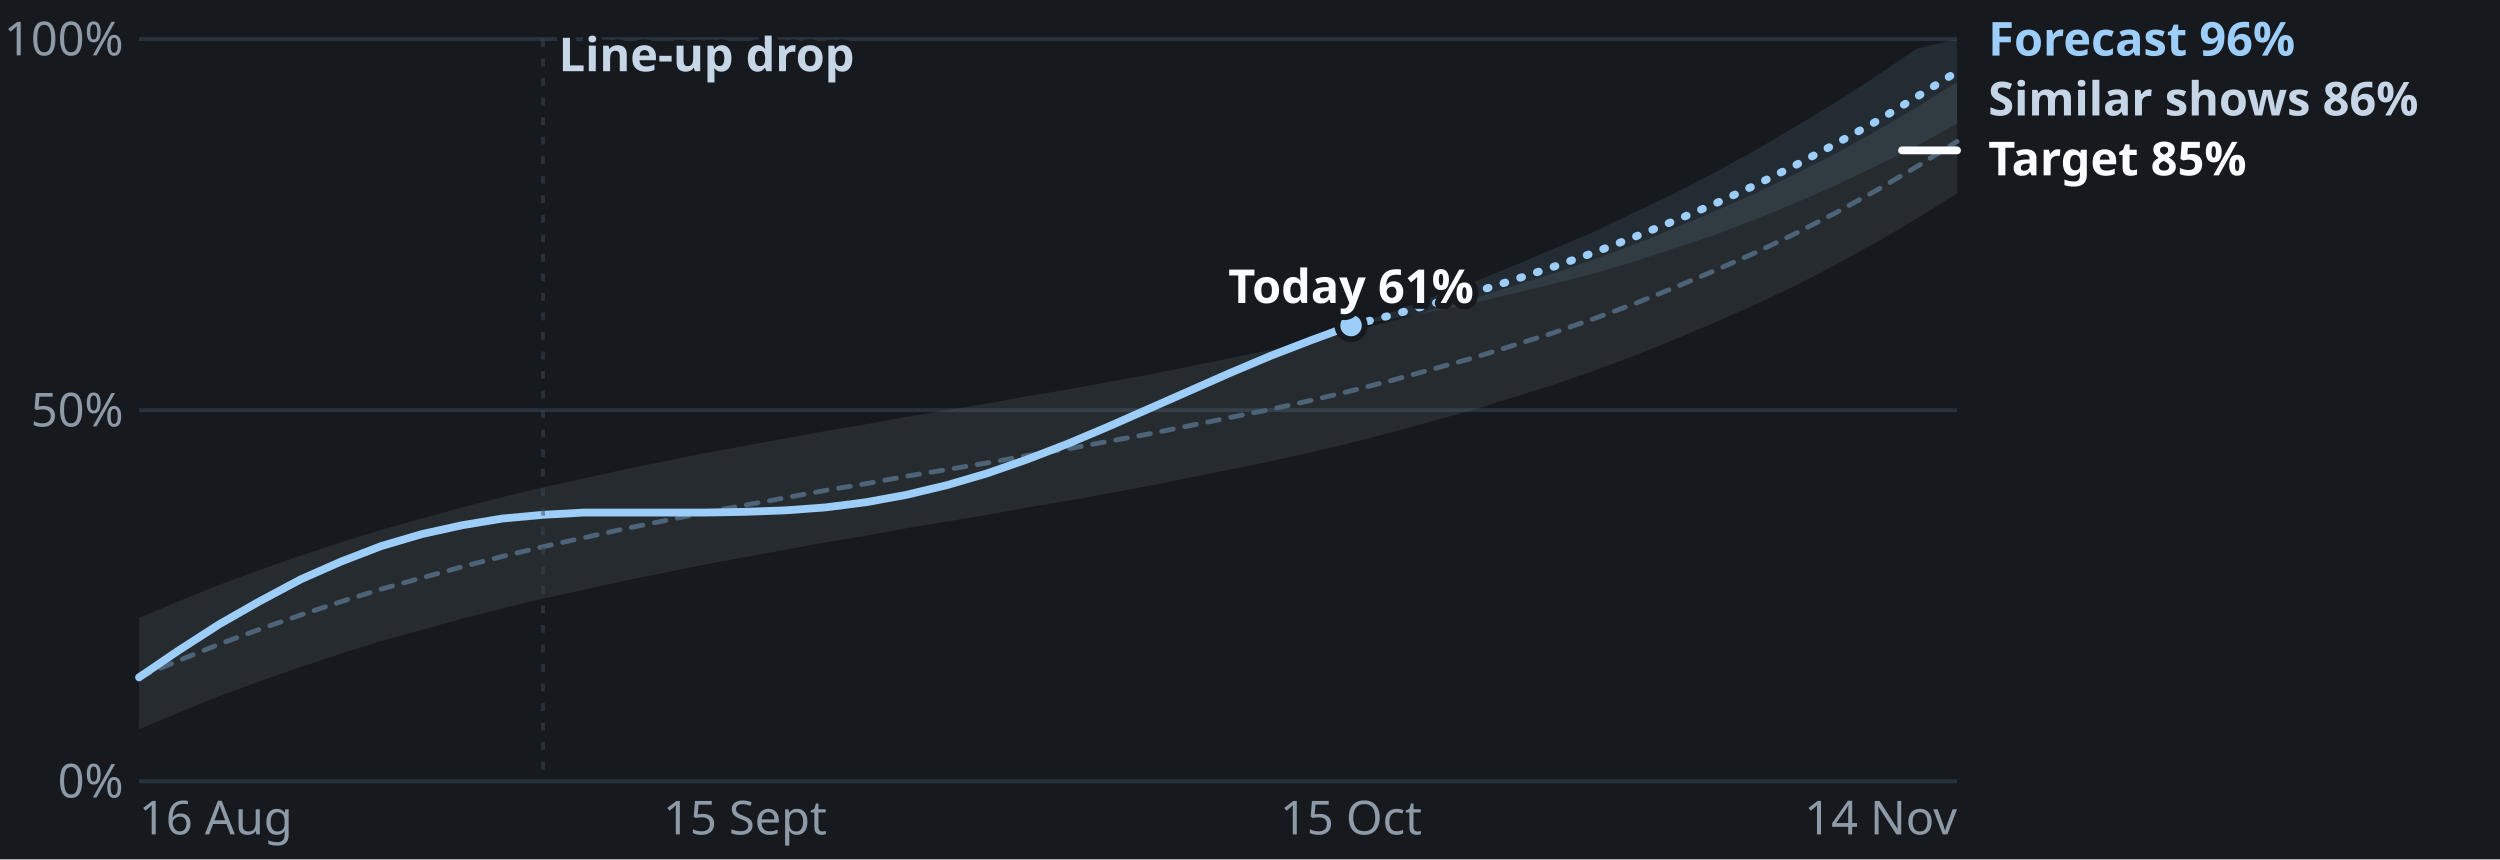
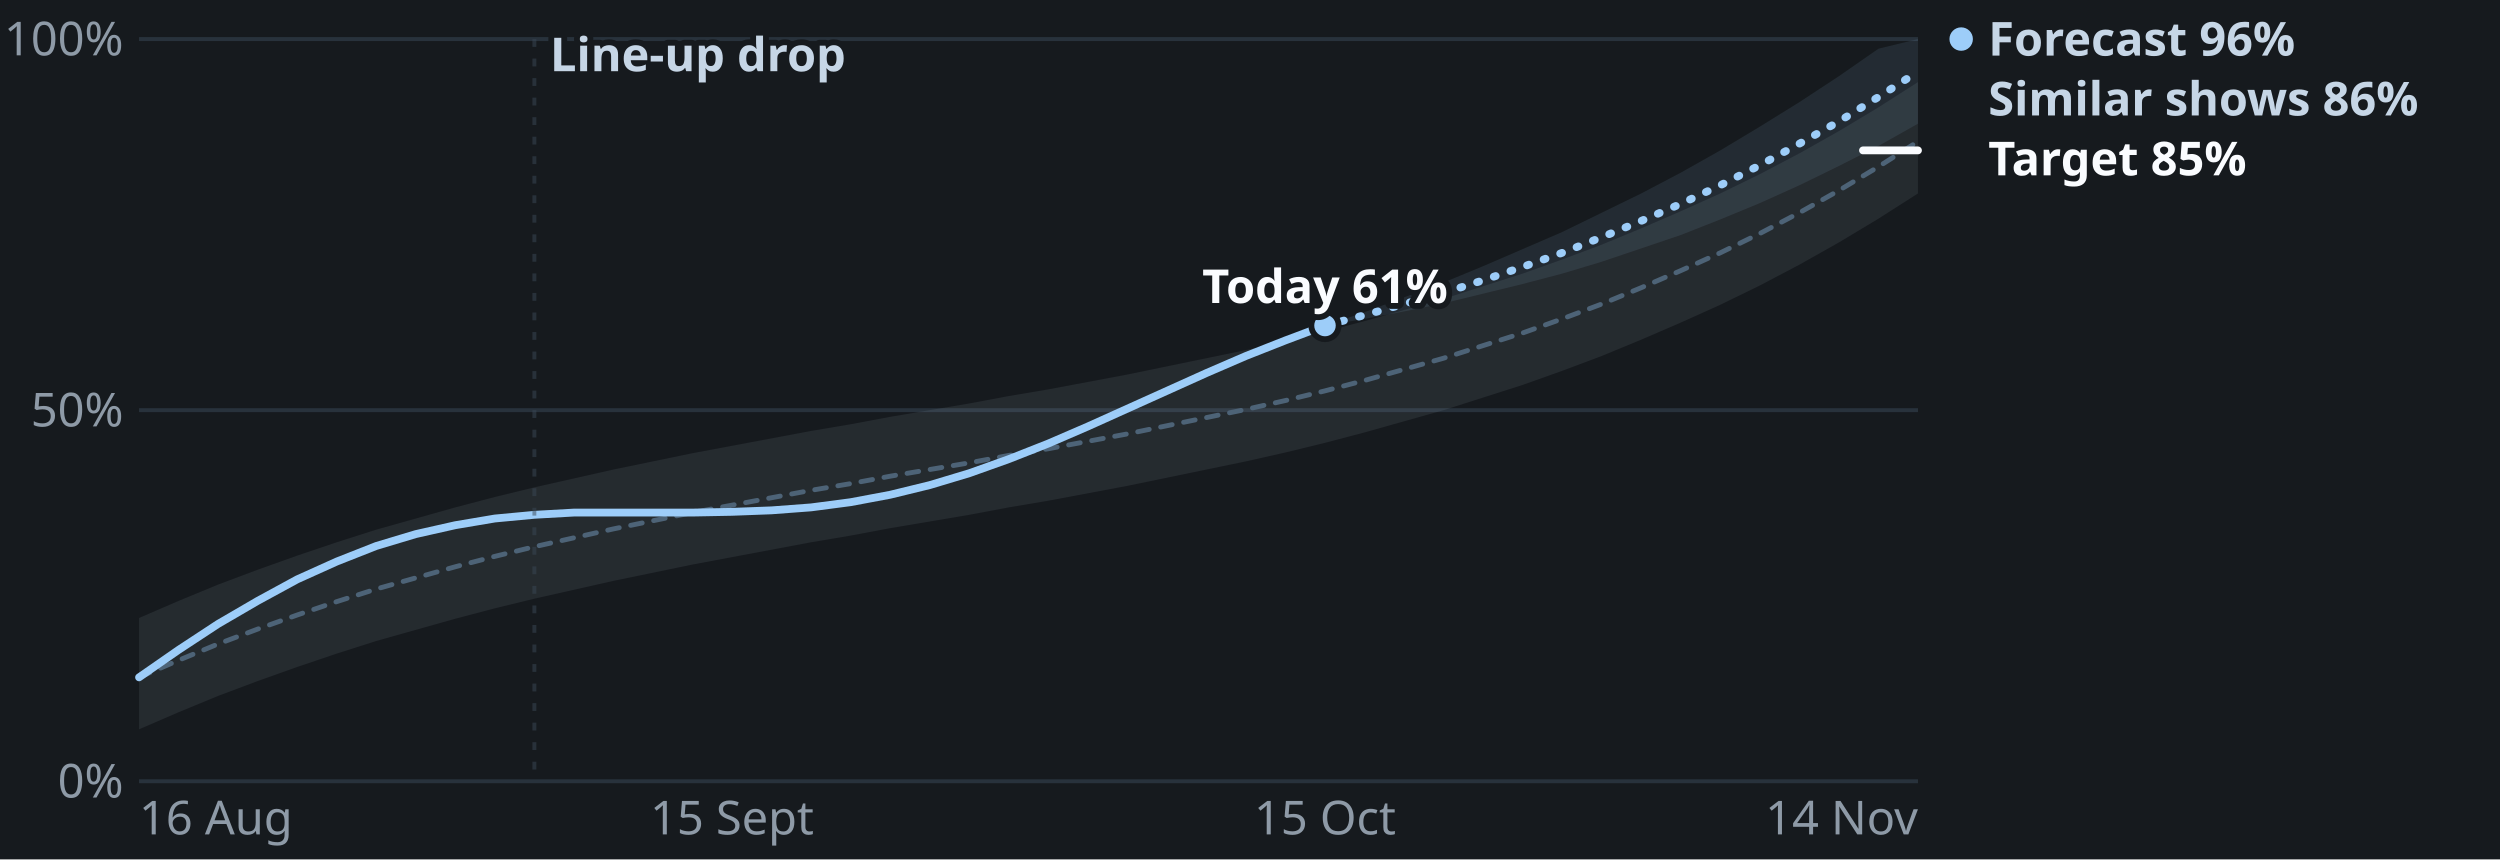
<svg xmlns="http://www.w3.org/2000/svg" class="ts-chart" width="640" height="220" viewBox="0 0 640 220" role="img" aria-roledescription="chart" aria-label="Tracking ahead of similar shows, forecast to reach 96%" style="font-family:Intermission,system-ui,sans-serif;font-size:12px;font-variant-numeric:tabular-nums;color:#c6d6e6;background:#161a1e;display:block;overflow:visible">
  <style>[data-ts-key^="label-"]{paint-order:stroke;stroke:#161a1e;stroke-width:3px;stroke-linejoin:round}</style>
  <rect x="0" y="0" width="640" height="220" fill="#161a1e" />
  <g data-ts-key="grid" class="ts-chart__grid" aria-hidden="true" stroke="#28323c" stroke-opacity="0.11" stroke-width="1">
-     <line data-ts-key="y-grid:number:0" stroke="#28323c" stroke-opacity="1" x1="35.6" y1="200" x2="501" y2="200" />
-     <line data-ts-key="y-grid:number:0.5" stroke="#28323c" stroke-opacity="1" x1="35.6" y1="105" x2="501" y2="105" />
-     <line data-ts-key="y-grid:number:1" stroke="#28323c" stroke-opacity="1" x1="35.6" y1="10" x2="501" y2="10" />
+     <line data-ts-key="y-grid:number:0" stroke="#28323c" stroke-opacity="1" x1="35.6" y1="200" x2="491" y2="200" />
+     <line data-ts-key="y-grid:number:0.5" stroke="#28323c" stroke-opacity="1" x1="35.6" y1="105" x2="491" y2="105" />
+     <line data-ts-key="y-grid:number:1" stroke="#28323c" stroke-opacity="1" x1="35.6" y1="10" x2="491" y2="10" />
  </g>
  <g data-ts-key="marks" class="ts-chart__marks">
    <g data-ts-key="band" class="ts-chart__area" aria-hidden="true">
-       <path data-ts-key="band:object:null:segment:0" fill="#c6d6e6" fill-opacity="0.09" d="M35.6,158.2L45.94,153.83L56.28,149.65L66.63,145.85L76.97,142.24L87.31,138.82L97.65,135.59L108,132.74L118.34,129.89L128.68,127.23L139.02,124.76L149.36,122.48L159.71,120.2L170.05,118.11L180.39,116.02L190.73,114.12L201.08,112.22L211.42,110.32L221.76,108.61L232.1,106.71L242.44,105L252.79,103.29L263.13,101.39L273.47,99.68L283.81,97.78L294.16,95.88L304.5,93.79L314.84,91.7L325.18,89.61L335.52,87.33L345.87,84.86L356.21,82.2L366.55,79.35L376.89,76.5L387.24,73.27L397.58,70.04L407.92,66.43L418.26,62.63L428.6,58.45L438.95,54.08L449.29,49.52L459.63,44.58L469.97,39.26L480.32,33.56L490.66,27.48L501,21.02L501,49.52L490.66,55.98L480.32,62.06L469.97,67.76L459.63,73.08L449.29,78.02L438.95,82.58L428.6,86.95L418.26,91.13L407.92,94.93L397.58,98.54L387.24,101.77L376.89,105L366.55,107.85L356.21,110.7L345.87,113.36L335.52,115.83L325.18,118.11L314.84,120.2L304.5,122.29L294.16,124.38L283.81,126.28L273.47,128.18L263.13,129.89L252.79,131.79L242.44,133.5L232.1,135.21L221.76,137.11L211.42,138.82L201.08,140.72L190.73,142.62L180.39,144.52L170.05,146.61L159.71,148.7L149.36,150.98L139.02,153.26L128.68,155.73L118.34,158.39L108,161.24L97.65,164.09L87.31,167.32L76.97,170.74L66.63,174.35L56.28,178.15L45.94,182.33L35.6,186.7Z" vector-effect="non-scaling-stroke" />
+       <path data-ts-key="band:object:null:segment:0" fill="#c6d6e6" fill-opacity="0.09" d="M35.6,158.2L45.72,153.83L55.84,149.65L65.96,145.85L76.08,142.24L86.2,138.82L96.32,135.59L106.44,132.74L116.56,129.89L126.68,127.23L136.8,124.76L146.92,122.48L157.04,120.2L167.16,118.11L177.28,116.02L187.4,114.12L197.52,112.22L207.64,110.32L217.76,108.61L227.88,106.71L238,105L248.12,103.29L258.24,101.39L268.36,99.68L278.48,97.78L288.6,95.88L298.72,93.79L308.84,91.7L318.96,89.61L329.08,87.33L339.2,84.86L349.32,82.2L359.44,79.35L369.56,76.5L379.68,73.27L389.8,70.04L399.92,66.43L410.04,62.63L420.16,58.45L430.28,54.08L440.4,49.52L450.52,44.58L460.64,39.26L470.76,33.56L480.88,27.48L491,21.02L491,49.52L480.88,55.98L470.76,62.06L460.64,67.76L450.52,73.08L440.4,78.02L430.28,82.58L420.16,86.95L410.04,91.13L399.92,94.93L389.8,98.54L379.68,101.77L369.56,105L359.44,107.85L349.32,110.7L339.2,113.36L329.08,115.83L318.96,118.11L308.84,120.2L298.72,122.29L288.6,124.38L278.48,126.28L268.36,128.18L258.24,129.89L248.12,131.79L238,133.5L227.88,135.21L217.76,137.11L207.64,138.82L197.52,140.72L187.4,142.62L177.28,144.52L167.16,146.61L157.04,148.7L146.92,150.98L136.8,153.26L126.68,155.73L116.56,158.39L106.44,161.24L96.32,164.09L86.2,167.32L76.08,170.74L65.96,174.35L55.84,178.15L45.72,182.33L35.6,186.7Z" vector-effect="non-scaling-stroke" />
    </g>
    <g data-ts-key="median:object:null" class="ts-chart__line" aria-hidden="true">
-       <path data-ts-key="median:object:null:segment:0" fill="none" stroke="#4d6377" stroke-width="1.25" stroke-linecap="round" stroke-linejoin="round" stroke-dasharray="3 3" d="M35.6,173.4L45.94,169.03L56.28,164.85L66.63,161.05L76.97,157.44L87.31,154.02L97.65,150.79L108,147.94L118.34,145.09L128.68,142.43L139.02,139.96L149.36,137.68L159.71,135.4L170.05,133.31L180.39,131.22L190.73,129.32L201.08,127.42L211.42,125.52L221.76,123.81L232.1,121.91L242.44,120.2L252.79,118.49L263.13,116.59L273.47,114.88L283.81,112.98L294.16,111.08L304.5,108.99L314.84,106.9L325.18,104.81L335.52,102.53L345.87,100.06L356.21,97.4L366.55,94.55L376.89,91.7L387.24,88.47L397.58,85.24L407.92,81.63L418.26,77.83L428.6,73.65L438.95,69.28L449.29,64.72L459.63,59.78L469.97,54.46L480.32,48.76L490.66,42.68L501,36.22" vector-effect="non-scaling-stroke" />
+       <path data-ts-key="median:object:null:segment:0" fill="none" stroke="#4d6377" stroke-width="1.25" stroke-linecap="round" stroke-linejoin="round" stroke-dasharray="3 3" d="M35.6,173.4L45.72,169.03L55.84,164.85L65.96,161.05L76.08,157.44L86.2,154.02L96.32,150.79L106.44,147.94L116.56,145.09L126.68,142.43L136.8,139.96L146.92,137.68L157.04,135.4L167.16,133.31L177.28,131.22L187.4,129.32L197.52,127.42L207.64,125.52L217.76,123.81L227.88,121.91L238,120.2L248.12,118.49L258.24,116.59L268.36,114.88L278.48,112.98L288.6,111.08L298.72,108.99L308.84,106.9L318.96,104.81L329.08,102.53L339.2,100.06L349.32,97.4L359.44,94.55L369.56,91.7L379.68,88.47L389.8,85.24L399.92,81.63L410.04,77.83L420.16,73.65L430.28,69.28L440.4,64.72L450.52,59.78L460.64,54.46L470.76,48.76L480.88,42.68L491,36.22" vector-effect="non-scaling-stroke" />
    </g>
    <g data-ts-key="series-1:string:4:Sold" class="ts-chart__line" aria-hidden="true">
-       <path data-ts-key="series-1:string:4:Sold:segment:0" fill="none" stroke="#9dcdf9" stroke-width="2" stroke-linecap="round" stroke-linejoin="round" d="M35.6,173.4L45.94,166.37L56.28,159.72L66.63,153.83L76.97,148.32L87.31,143.76L97.65,139.77L108,136.73L118.34,134.45L128.68,132.74L139.02,131.79L149.36,131.22L159.71,131.22L170.05,131.22L180.39,131.22L190.73,131.03L201.08,130.65L211.42,129.89L221.76,128.56L232.1,126.66L242.44,124.19L252.79,121.15L263.13,117.54L273.47,113.55L283.81,109.18L294.16,104.62L304.5,100.06L314.84,95.5L325.18,91.13L335.52,87.14L345.87,83.34" vector-effect="non-scaling-stroke" />
+       <path data-ts-key="series-1:string:4:Sold:segment:0" fill="none" stroke="#9dcdf9" stroke-width="2" stroke-linecap="round" stroke-linejoin="round" d="M35.6,173.4L45.72,166.37L55.84,159.72L65.96,153.83L76.08,148.32L86.2,143.76L96.32,139.77L106.44,136.73L116.56,134.45L126.68,132.74L136.8,131.79L146.92,131.22L157.04,131.22L167.16,131.22L177.28,131.22L187.4,131.03L197.52,130.65L207.64,129.89L217.76,128.56L227.88,126.66L238,124.19L248.12,121.15L258.24,117.54L268.36,113.55L278.48,109.18L288.6,104.62L298.72,100.06L308.84,95.5L318.96,91.13L329.08,87.14L339.2,83.34" vector-effect="non-scaling-stroke" />
    </g>
    <g data-ts-key="cone" class="ts-chart__area" aria-hidden="true">
-       <path data-ts-key="cone:object:null:segment:0" fill="#9dcdf9" fill-opacity="0.1" d="M345.87,83.34L356.21,79.92L366.55,76.12L376.89,72.32L387.24,68.14L397.58,63.77L407.92,59.4L418.26,54.46L428.6,49.52L438.95,44.2L449.29,38.5L459.63,32.42L469.97,26.15L480.32,19.5L490.66,12.47L501,10L501,31.66L490.66,37.36L480.32,42.49L469.97,47.43L459.63,51.99L449.29,56.17L438.95,60.16L428.6,63.58L418.26,67L407.92,70.04L397.58,72.7L387.24,75.17L376.89,77.64L366.55,79.73L356.21,81.63L345.87,83.34Z" vector-effect="non-scaling-stroke" />
+       <path data-ts-key="cone:object:null:segment:0" fill="#9dcdf9" fill-opacity="0.1" d="M339.2,83.34L349.32,79.92L359.44,76.12L369.56,72.32L379.68,68.14L389.8,63.77L399.92,59.4L410.04,54.46L420.16,49.52L430.28,44.2L440.4,38.5L450.52,32.42L460.64,26.15L470.76,19.5L480.88,12.47L491,10L491,31.66L480.88,37.36L470.76,42.49L460.64,47.43L450.52,51.99L440.4,56.17L430.28,60.16L420.16,63.58L410.04,67L399.92,70.04L389.8,72.7L379.68,75.17L369.56,77.64L359.44,79.73L349.32,81.63L339.2,83.34Z" vector-effect="non-scaling-stroke" />
    </g>
    <g data-ts-key="forecast-1:string:4:Sold" class="ts-chart__line" aria-hidden="true">
-       <path data-ts-key="forecast-1:string:4:Sold:segment:0" fill="none" stroke="#9dcdf9" stroke-width="2" stroke-linecap="round" stroke-linejoin="round" stroke-dasharray="0.5 4" d="M345.87,83.34L356.21,80.68L366.55,77.83L376.89,74.98L387.24,71.75L397.58,68.33L407.92,64.72L418.26,60.73L428.6,56.55L438.95,52.18L449.29,47.43L459.63,42.3L469.97,36.79L480.32,31.09L490.66,24.82L501,18.36" vector-effect="non-scaling-stroke" />
+       <path data-ts-key="forecast-1:string:4:Sold:segment:0" fill="none" stroke="#9dcdf9" stroke-width="2" stroke-linecap="round" stroke-linejoin="round" stroke-dasharray="0.5 4" d="M339.2,83.34L349.32,80.68L359.44,77.83L369.56,74.98L379.68,71.75L389.8,68.33L399.92,64.72L410.04,60.73L420.16,56.55L430.28,52.18L440.4,47.43L450.52,42.3L460.64,36.79L470.76,31.09L480.88,24.82L491,18.36" vector-effect="non-scaling-stroke" />
    </g>
    <g data-ts-key="target" class="ts-chart__link" aria-hidden="true">
-       <line data-ts-key="target:object:null:number:0" fill="none" stroke="#fafcff" stroke-width="2" stroke-linecap="round" stroke-linejoin="round" x1="486.93" y1="38.5" x2="501" y2="38.5" />
+       <line data-ts-key="target:object:null:number:0" fill="none" stroke="#fafcff" stroke-width="2" stroke-linecap="round" stroke-linejoin="round" x1="476.93" y1="38.5" x2="491" y2="38.5" />
    </g>
    <g data-ts-key="today" class="ts-chart__dot" aria-hidden="true">
-       <circle data-ts-key="today:object:null:number:1792022400000" fill="#9dcdf9" stroke="#161a1e" stroke-width="1.5" cx="345.87" cy="83.34" r="3.5" />
+       <circle data-ts-key="today:object:null:number:1792022400000" fill="#9dcdf9" stroke="#161a1e" stroke-width="1.5" cx="339.2" cy="83.34" r="3.5" />
    </g>
    <g data-ts-key="label-today" class="ts-chart__text" aria-hidden="true">
-       <text data-ts-key="label-today:object:null:number:1792022400000" fill="#fafcff" x="345.87" y="73.34" text-anchor="middle" dominant-baseline="middle" font-size="12" font-weight="600" font-family="inherit">Today 61%</text>
+       <text data-ts-key="label-today:object:null:number:1792022400000" fill="#fafcff" x="339.2" y="73.34" text-anchor="middle" dominant-baseline="middle" font-size="12" font-weight="600" font-family="inherit">Today 61%</text>
    </g>
    <g data-ts-key="annotation-rules" class="ts-chart__rule ts-chart__rule-x" aria-hidden="true">
-       <line data-ts-key="annotation-rules:number:1788566400000:0" stroke="#3a4957" stroke-opacity="0.5" stroke-width="1" stroke-dasharray="2 3" x1="139.02" y1="10" x2="139.02" y2="200" />
+       <line data-ts-key="annotation-rules:number:1788566400000:0" stroke="#3a4957" stroke-opacity="0.5" stroke-width="1" stroke-dasharray="2 3" x1="136.8" y1="10" x2="136.8" y2="200" />
    </g>
    <g data-ts-key="label-annotations" class="ts-chart__text" aria-hidden="true">
-       <text data-ts-key="label-annotations:object:null:number:1788566400000" fill="#c6d6e6" x="143.02" y="14" text-anchor="start" dominant-baseline="middle" font-size="12" font-weight="600" font-family="inherit">Line-up drop</text>
+       <text data-ts-key="label-annotations:object:null:number:1788566400000" fill="#c6d6e6" x="140.8" y="14" text-anchor="start" dominant-baseline="middle" font-size="12" font-weight="600" font-family="inherit">Line-up drop</text>
+     </g>
+     <g data-ts-key="end-marker" class="ts-chart__dot" aria-hidden="true">
+       <circle data-ts-key="end-marker:object:null:number:1794803221192.053" fill="#9dcdf9" cx="502.06" cy="10" r="3" />
    </g>
    <g data-ts-key="label-end" class="ts-chart__text" aria-hidden="true">
-       <text data-ts-key="label-end:object:null:number:1" fill="#9dcdf9" x="509" y="10" text-anchor="start" dominant-baseline="middle" font-size="12" font-weight="600" font-family="inherit">Forecast 96%</text>
+       <text data-ts-key="label-end:object:null:number:1" fill="#c6d6e6" x="509" y="10" text-anchor="start" dominant-baseline="middle" font-size="12" font-weight="600" font-family="inherit">Forecast 96%</text>
      <text data-ts-key="label-end:object:null:number:0.9193548387096774" fill="#c6d6e6" x="509" y="25.32" text-anchor="start" dominant-baseline="middle" font-size="12" font-weight="600" font-family="inherit">Similar shows 86%</text>
      <text data-ts-key="label-end:object:null:number:0.8387096774193549" fill="#fafcff" x="509" y="40.65" text-anchor="start" dominant-baseline="middle" font-size="12" font-weight="600" font-family="inherit">Target 85%</text>
    </g>
  </g>
  <g data-ts-key="axes" class="ts-chart__axes" aria-hidden="true">
    <text data-ts-key="x-tick-label:number:1786838400000" fill="#c6d6e6" fill-opacity="0.68" x="35.6" y="213.6" text-anchor="start" font-size="12" font-family="inherit">16 Aug</text>
-     <text data-ts-key="x-tick-label:number:1789430400000" fill="#c6d6e6" fill-opacity="0.68" x="190.73" y="213.6" text-anchor="middle" font-size="12" font-family="inherit">15 Sept</text>
-     <text data-ts-key="x-tick-label:number:1792022400000" fill="#c6d6e6" fill-opacity="0.68" x="345.87" y="213.6" text-anchor="middle" font-size="12" font-family="inherit">15 Oct</text>
-     <text data-ts-key="x-tick-label:number:1794614400000" fill="#c6d6e6" fill-opacity="0.68" x="501" y="213.6" text-anchor="end" font-size="12" font-family="inherit">14 Nov</text>
+     <text data-ts-key="x-tick-label:number:1789430400000" fill="#c6d6e6" fill-opacity="0.68" x="187.4" y="213.6" text-anchor="middle" font-size="12" font-family="inherit">15 Sept</text>
+     <text data-ts-key="x-tick-label:number:1792022400000" fill="#c6d6e6" fill-opacity="0.68" x="339.2" y="213.6" text-anchor="middle" font-size="12" font-family="inherit">15 Oct</text>
+     <text data-ts-key="x-tick-label:number:1794614400000" fill="#c6d6e6" fill-opacity="0.68" x="491" y="213.6" text-anchor="end" font-size="12" font-family="inherit">14 Nov</text>
    <text data-ts-key="y-tick-label:number:0" fill="#c6d6e6" fill-opacity="0.68" x="31.6" y="200" text-anchor="end" dominant-baseline="middle" font-size="12" font-family="inherit">0%</text>
    <text data-ts-key="y-tick-label:number:0.5" fill="#c6d6e6" fill-opacity="0.68" x="31.6" y="105" text-anchor="end" dominant-baseline="middle" font-size="12" font-family="inherit">50%</text>
    <text data-ts-key="y-tick-label:number:1" fill="#c6d6e6" fill-opacity="0.68" x="31.6" y="10" text-anchor="end" dominant-baseline="middle" font-size="12" font-family="inherit">100%</text>
  </g>
</svg>
